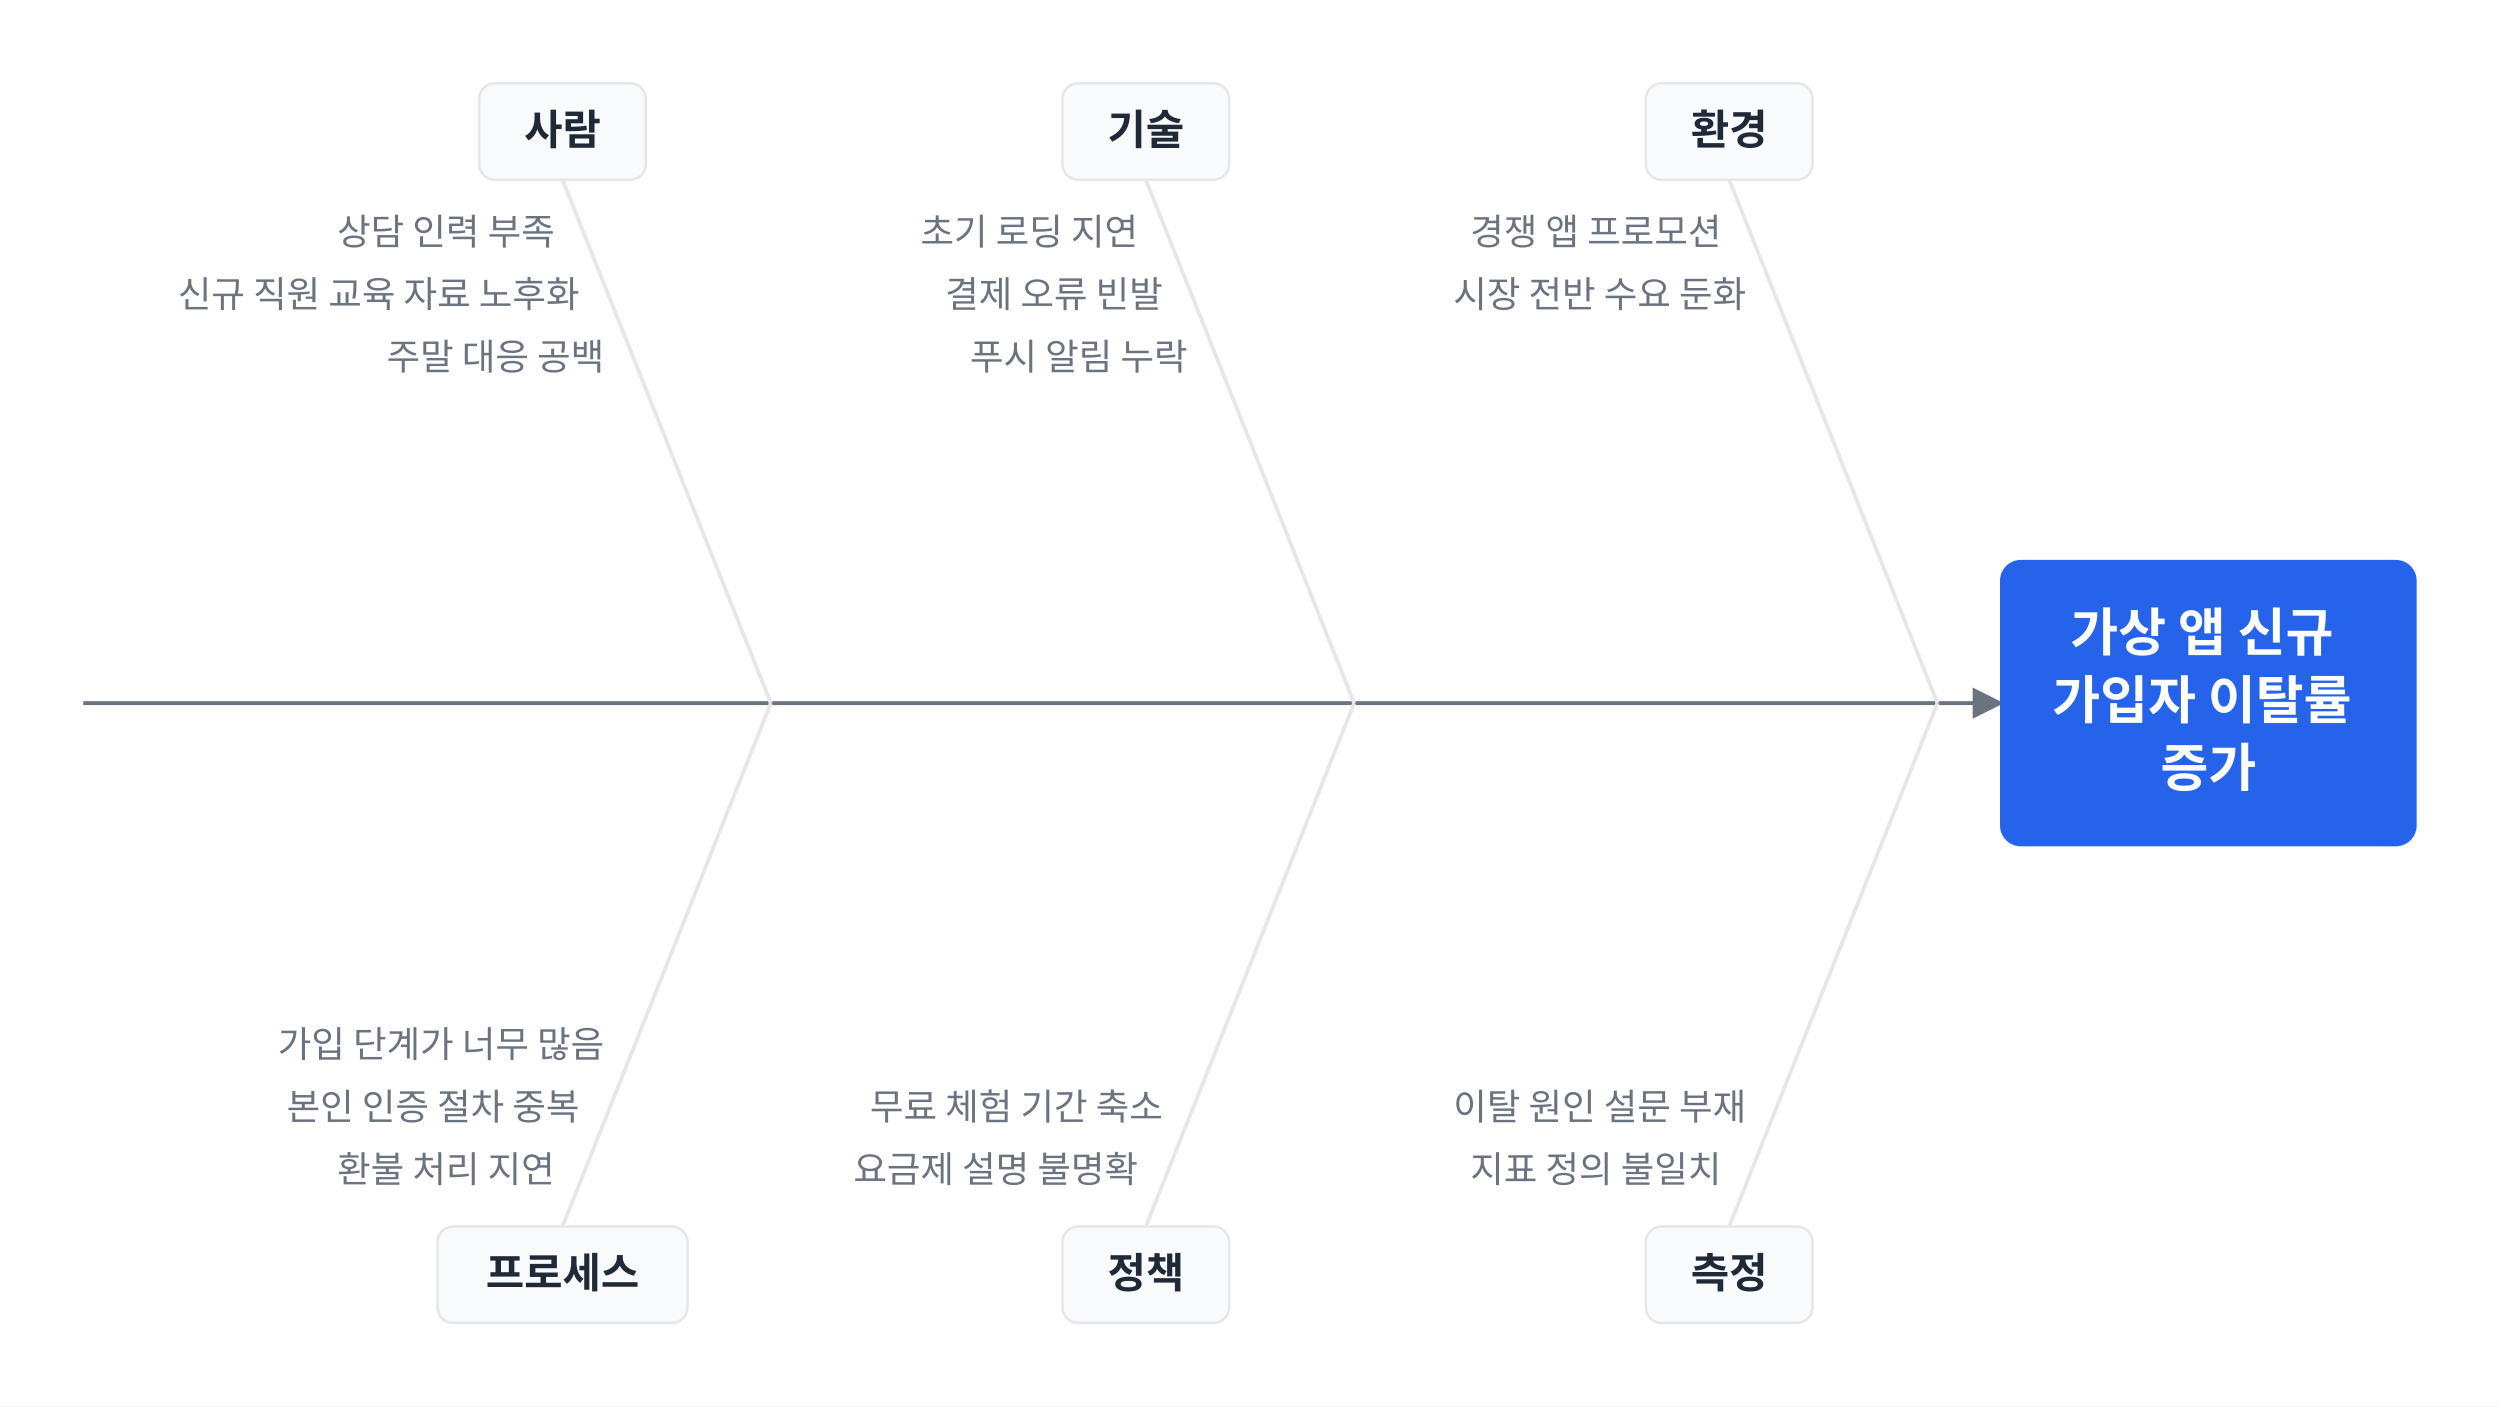
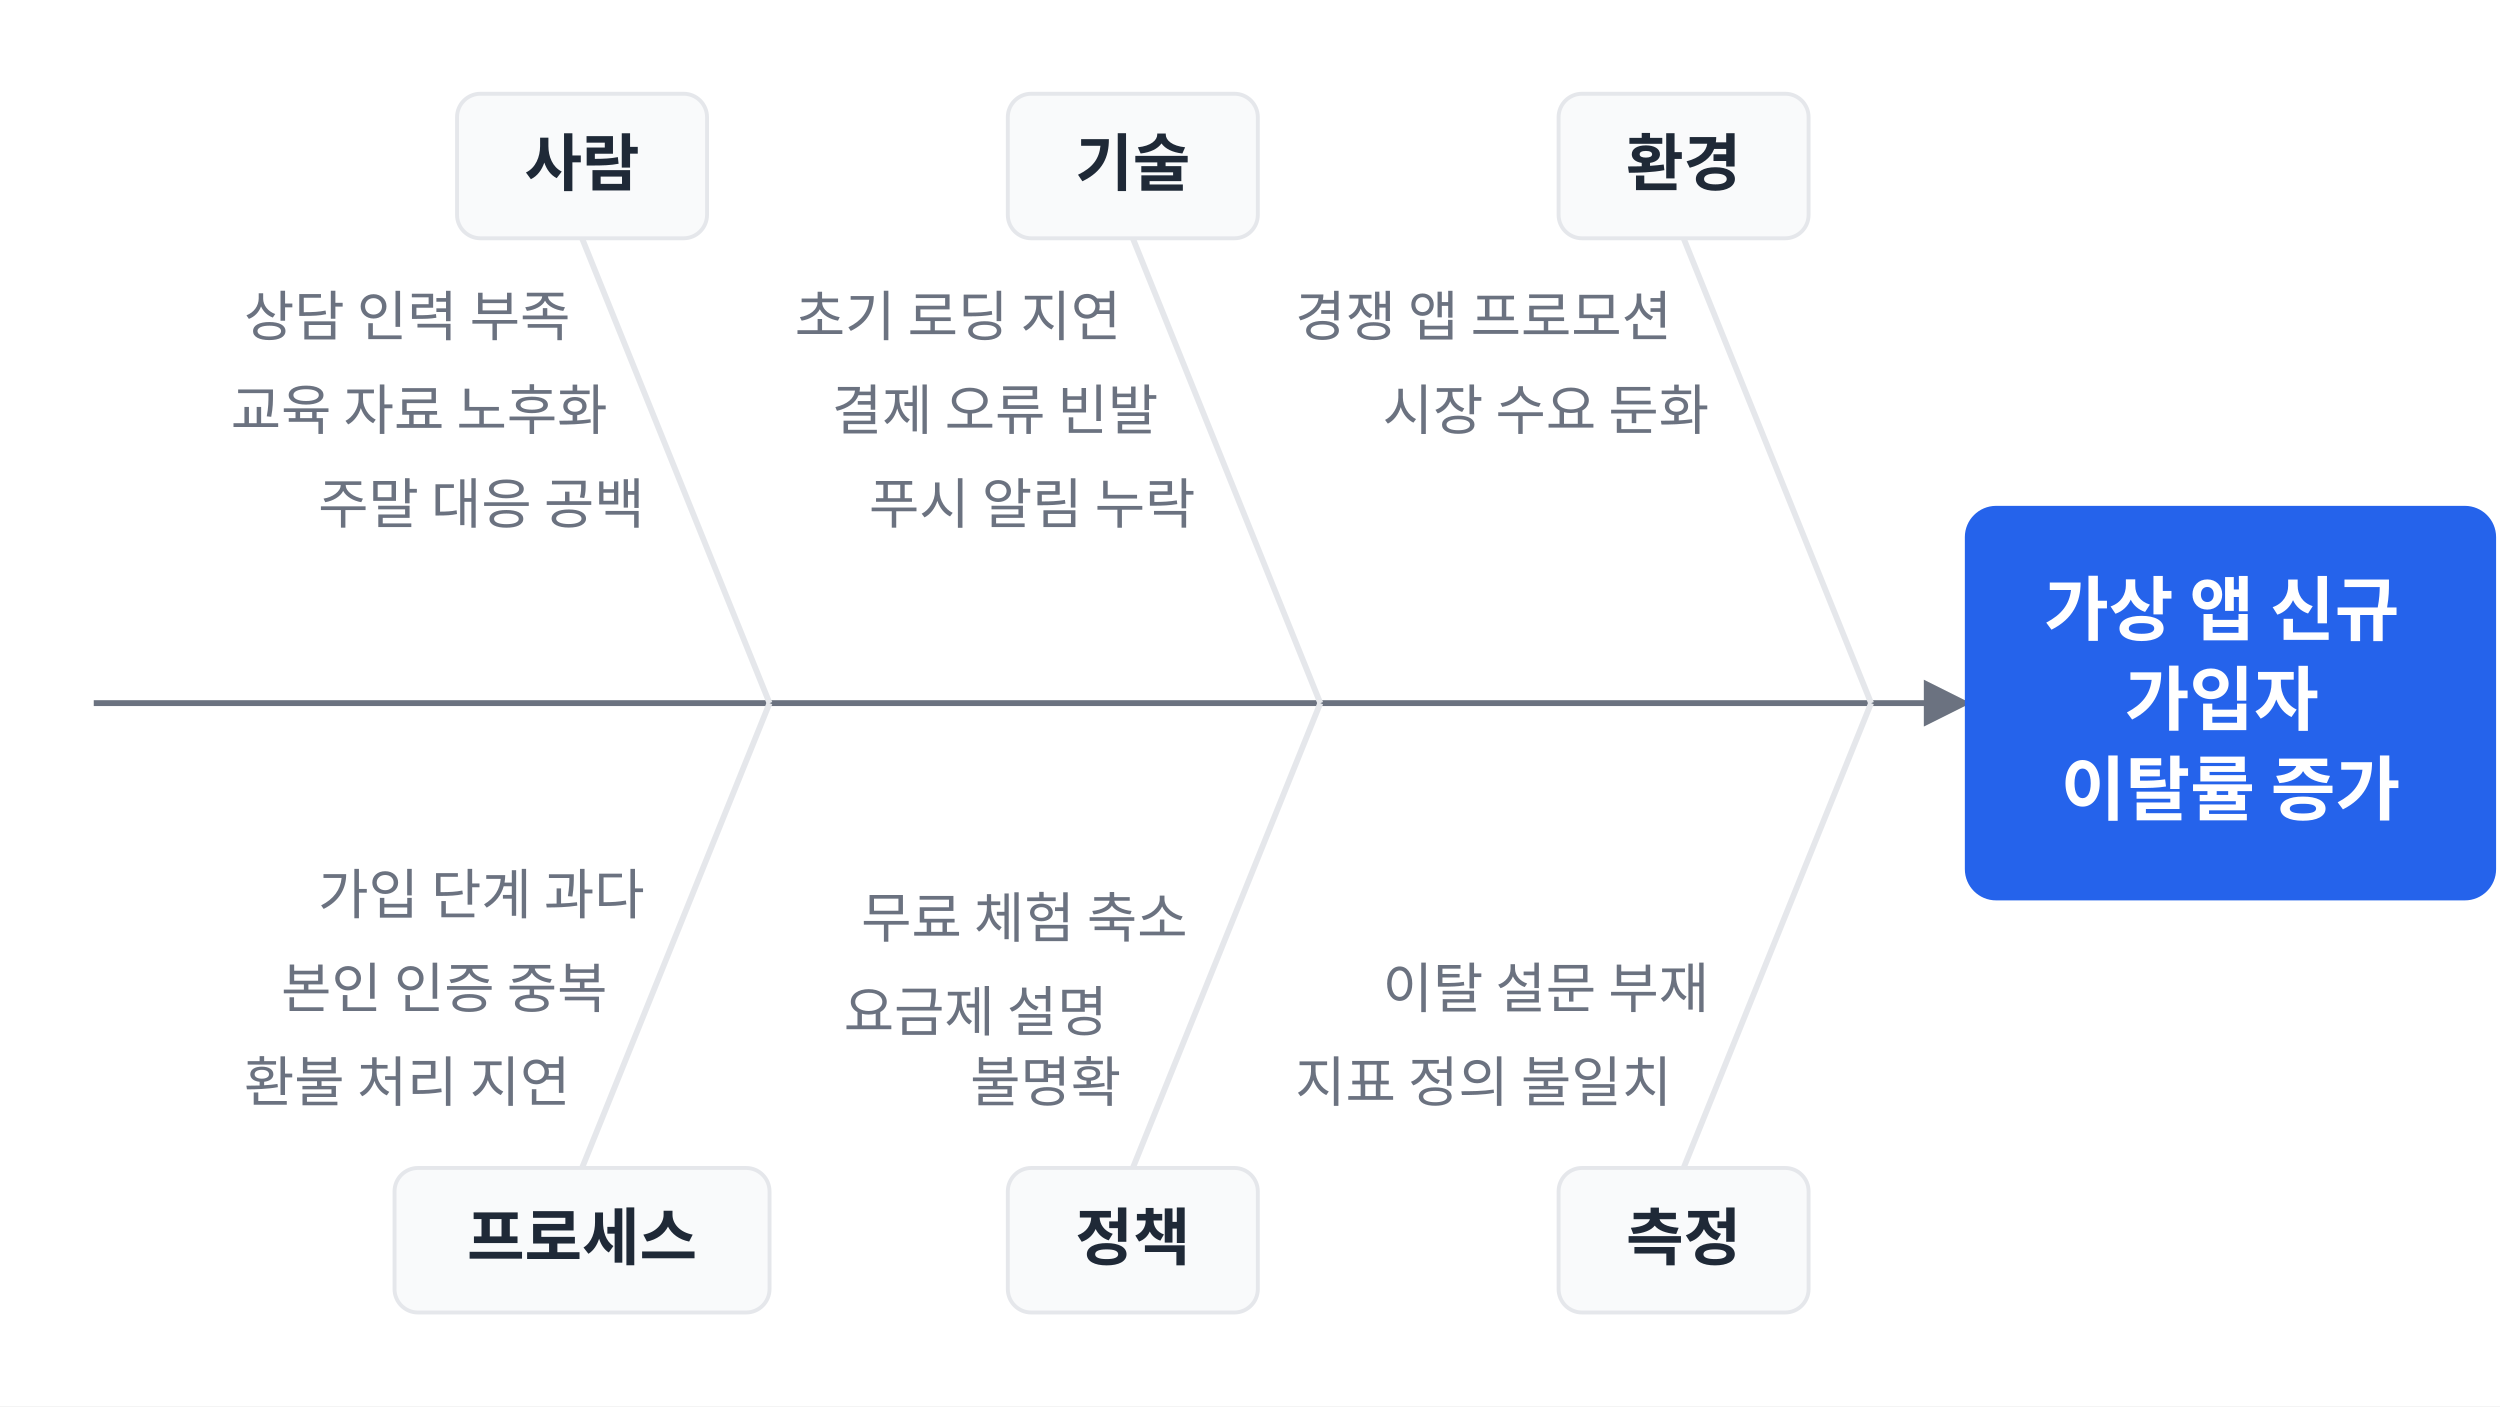
- <svg xmlns="http://www.w3.org/2000/svg" viewBox="0 0 960 540" width="960" height="540" font-family="Pretendard, -apple-system, 'Segoe UI', Roboto, sans-serif">
+ <svg xmlns="http://www.w3.org/2000/svg" viewBox="0 0 640 360" width="640" height="360" font-family="Pretendard, -apple-system, 'Segoe UI', Roboto, sans-serif">
  <defs>
    <marker id="wb-arrow-6B7280" viewBox="0 0 8 8" refX="7" refY="4" markerWidth="8" markerHeight="8" orient="auto">
      <path d="M0 0L8 4L0 8z" fill="#6B7280" />
    </marker>
  </defs>
-   <rect width="960" height="540" fill="#FFFFFF" />
-   <line x1="32" y1="270" x2="768" y2="270" stroke="#6B7280" stroke-width="1.5" marker-end="url(#wb-arrow-6B7280)" />
-   <rect x="768" y="215" width="160" height="110" rx="8" fill="#2563EB" />
-   <text font-size="20" font-weight="700" fill="#FFFFFF" text-anchor="middle">
-     <tspan x="848" y="250">가상 앱 신규</tspan>
-     <tspan x="848" y="276">가입자 이탈률</tspan>
-     <tspan x="848" y="302">증가</tspan>
+   <rect width="640" height="360" fill="#FFFFFF" />
+   <line x1="24" y1="180" x2="503" y2="180" stroke="#6B7280" stroke-width="1.5" marker-end="url(#wb-arrow-6B7280)" />
+   <rect x="503" y="129.5" width="136" height="101" rx="8" fill="#2563EB" />
+   <text font-size="18" font-weight="700" fill="#FFFFFF" text-anchor="middle">
+     <tspan x="571" y="162.5">가상 앱 신규</tspan>
+     <tspan x="571" y="185.5">가입자</tspan>
+     <tspan x="571" y="208.5">이탈률 증가</tspan>
  </text>
-   <rect x="184" y="32" width="64" height="37" rx="6" fill="#F9FAFB" stroke="#E5E7EB" stroke-width="1" />
+   <rect x="117" y="24" width="64" height="37" rx="6" fill="#F9FAFB" stroke="#E5E7EB" stroke-width="1" />
  <text font-size="16" font-weight="700" fill="#1F2937" text-anchor="middle">
-     <tspan x="216" y="55.5">사람</tspan>
+     <tspan x="149" y="47.5">사람</tspan>
  </text>
-   <line x1="216" y1="69" x2="296" y2="270" stroke="#E5E7EB" stroke-width="1.5" />
+   <line x1="149" y1="61" x2="197" y2="180" stroke="#E5E7EB" stroke-width="1.5" />
  <text font-size="14" font-weight="400" fill="#6B7280" text-anchor="end">
-     <tspan x="213" y="94">상담 인력 부족</tspan>
+     <tspan x="146" y="86">상담 인력 부족</tspan>
  </text>
  <text font-size="14" font-weight="400" fill="#6B7280" text-anchor="end">
-     <tspan x="222.5" y="118">신규 직원 교육 자료 노후화</tspan>
+     <tspan x="155.5" y="110">교육 자료 노후화</tspan>
  </text>
  <text font-size="14" font-weight="400" fill="#6B7280" text-anchor="end">
-     <tspan x="232" y="142">주말 대응 공백</tspan>
+     <tspan x="165" y="134">주말 대응 공백</tspan>
  </text>
-   <rect x="168" y="471" width="96" height="37" rx="6" fill="#F9FAFB" stroke="#E5E7EB" stroke-width="1" />
+   <rect x="101" y="299" width="96" height="37" rx="6" fill="#F9FAFB" stroke="#E5E7EB" stroke-width="1" />
  <text font-size="16" font-weight="700" fill="#1F2937" text-anchor="middle">
-     <tspan x="216" y="494.5">프로세스</tspan>
+     <tspan x="149" y="322.5">프로세스</tspan>
  </text>
-   <line x1="216" y1="471" x2="296" y2="270" stroke="#E5E7EB" stroke-width="1.5" />
+   <line x1="149" y1="299" x2="197" y2="180" stroke="#E5E7EB" stroke-width="1.5" />
  <text font-size="14" font-weight="400" fill="#6B7280" text-anchor="end">
-     <tspan x="232" y="406">가입 단계가 너무 많음</tspan>
+     <tspan x="165" y="234">가입 단계 과다</tspan>
  </text>
  <text font-size="14" font-weight="400" fill="#6B7280" text-anchor="end">
-     <tspan x="222.5" y="430">본인 인증 절차 중복</tspan>
+     <tspan x="155.5" y="258">본인 인증 중복</tspan>
  </text>
  <text font-size="14" font-weight="400" fill="#6B7280" text-anchor="end">
-     <tspan x="213" y="454">환불 처리 지연</tspan>
+     <tspan x="146" y="282">환불 처리 지연</tspan>
  </text>
-   <rect x="408" y="32" width="64" height="37" rx="6" fill="#F9FAFB" stroke="#E5E7EB" stroke-width="1" />
+   <rect x="258" y="24" width="64" height="37" rx="6" fill="#F9FAFB" stroke="#E5E7EB" stroke-width="1" />
  <text font-size="16" font-weight="700" fill="#1F2937" text-anchor="middle">
-     <tspan x="440" y="55.5">기술</tspan>
+     <tspan x="290" y="47.5">기술</tspan>
  </text>
-   <line x1="440" y1="69" x2="520" y2="270" stroke="#E5E7EB" stroke-width="1.5" />
+   <line x1="290" y1="61" x2="338" y2="180" stroke="#E5E7EB" stroke-width="1.5" />
  <text font-size="14" font-weight="400" fill="#6B7280" text-anchor="end">
-     <tspan x="437" y="94">초기 로딩 지연</tspan>
+     <tspan x="287" y="86">초기 로딩 지연</tspan>
  </text>
  <text font-size="14" font-weight="400" fill="#6B7280" text-anchor="end">
-     <tspan x="446.5" y="118">결제 오류 빈발</tspan>
+     <tspan x="296.5" y="110">결제 오류 빈발</tspan>
  </text>
  <text font-size="14" font-weight="400" fill="#6B7280" text-anchor="end">
-     <tspan x="456" y="142">푸시 알림 누락</tspan>
+     <tspan x="306" y="134">푸시 알림 누락</tspan>
  </text>
-   <rect x="408" y="471" width="64" height="37" rx="6" fill="#F9FAFB" stroke="#E5E7EB" stroke-width="1" />
+   <rect x="258" y="299" width="64" height="37" rx="6" fill="#F9FAFB" stroke="#E5E7EB" stroke-width="1" />
  <text font-size="16" font-weight="700" fill="#1F2937" text-anchor="middle">
-     <tspan x="440" y="494.5">정책</tspan>
+     <tspan x="290" y="322.5">정책</tspan>
  </text>
-   <line x1="440" y1="471" x2="520" y2="270" stroke="#E5E7EB" stroke-width="1.5" />
+   <line x1="290" y1="299" x2="338" y2="180" stroke="#E5E7EB" stroke-width="1.5" />
  <text font-size="14" font-weight="400" fill="#6B7280" text-anchor="end">
-     <tspan x="446.5" y="430">무료 체험 기간 축소</tspan>
+     <tspan x="304" y="240">무료 체험 축소</tspan>
  </text>
  <text font-size="14" font-weight="400" fill="#6B7280" text-anchor="end">
-     <tspan x="437" y="454">요금제 설명 불명확</tspan>
+     <tspan x="287" y="264">요금제 설명</tspan>
+     <tspan x="287" y="282">불명확</tspan>
  </text>
-   <rect x="632" y="32" width="64" height="37" rx="6" fill="#F9FAFB" stroke="#E5E7EB" stroke-width="1" />
+   <rect x="399" y="24" width="64" height="37" rx="6" fill="#F9FAFB" stroke="#E5E7EB" stroke-width="1" />
  <text font-size="16" font-weight="700" fill="#1F2937" text-anchor="middle">
-     <tspan x="664" y="55.5">환경</tspan>
+     <tspan x="431" y="47.5">환경</tspan>
  </text>
-   <line x1="664" y1="69" x2="744" y2="270" stroke="#E5E7EB" stroke-width="1.5" />
+   <line x1="431" y1="61" x2="479" y2="180" stroke="#E5E7EB" stroke-width="1.5" />
  <text font-size="14" font-weight="400" fill="#6B7280" text-anchor="end">
-     <tspan x="661" y="94">경쟁 앱 프로모션</tspan>
+     <tspan x="428" y="86">경쟁 앱 프로모션</tspan>
  </text>
  <text font-size="14" font-weight="400" fill="#6B7280" text-anchor="end">
-     <tspan x="670.5" y="118">시장 전반 수요 둔화</tspan>
+     <tspan x="437.5" y="110">시장 수요 둔화</tspan>
  </text>
-   <rect x="632" y="471" width="64" height="37" rx="6" fill="#F9FAFB" stroke="#E5E7EB" stroke-width="1" />
+   <rect x="399" y="299" width="64" height="37" rx="6" fill="#F9FAFB" stroke="#E5E7EB" stroke-width="1" />
  <text font-size="16" font-weight="700" fill="#1F2937" text-anchor="middle">
-     <tspan x="664" y="494.5">측정</tspan>
+     <tspan x="431" y="322.5">측정</tspan>
  </text>
-   <line x1="664" y1="471" x2="744" y2="270" stroke="#E5E7EB" stroke-width="1.5" />
+   <line x1="431" y1="299" x2="479" y2="180" stroke="#E5E7EB" stroke-width="1.5" />
  <text font-size="14" font-weight="400" fill="#6B7280" text-anchor="end">
-     <tspan x="670.5" y="430">이탈 원인 설문 부재</tspan>
+     <tspan x="437.5" y="258">이탈 설문 부재</tspan>
  </text>
  <text font-size="14" font-weight="400" fill="#6B7280" text-anchor="end">
-     <tspan x="661" y="454">지표 정의 불일치</tspan>
+     <tspan x="428" y="282">지표 정의 불일치</tspan>
  </text>
</svg>
